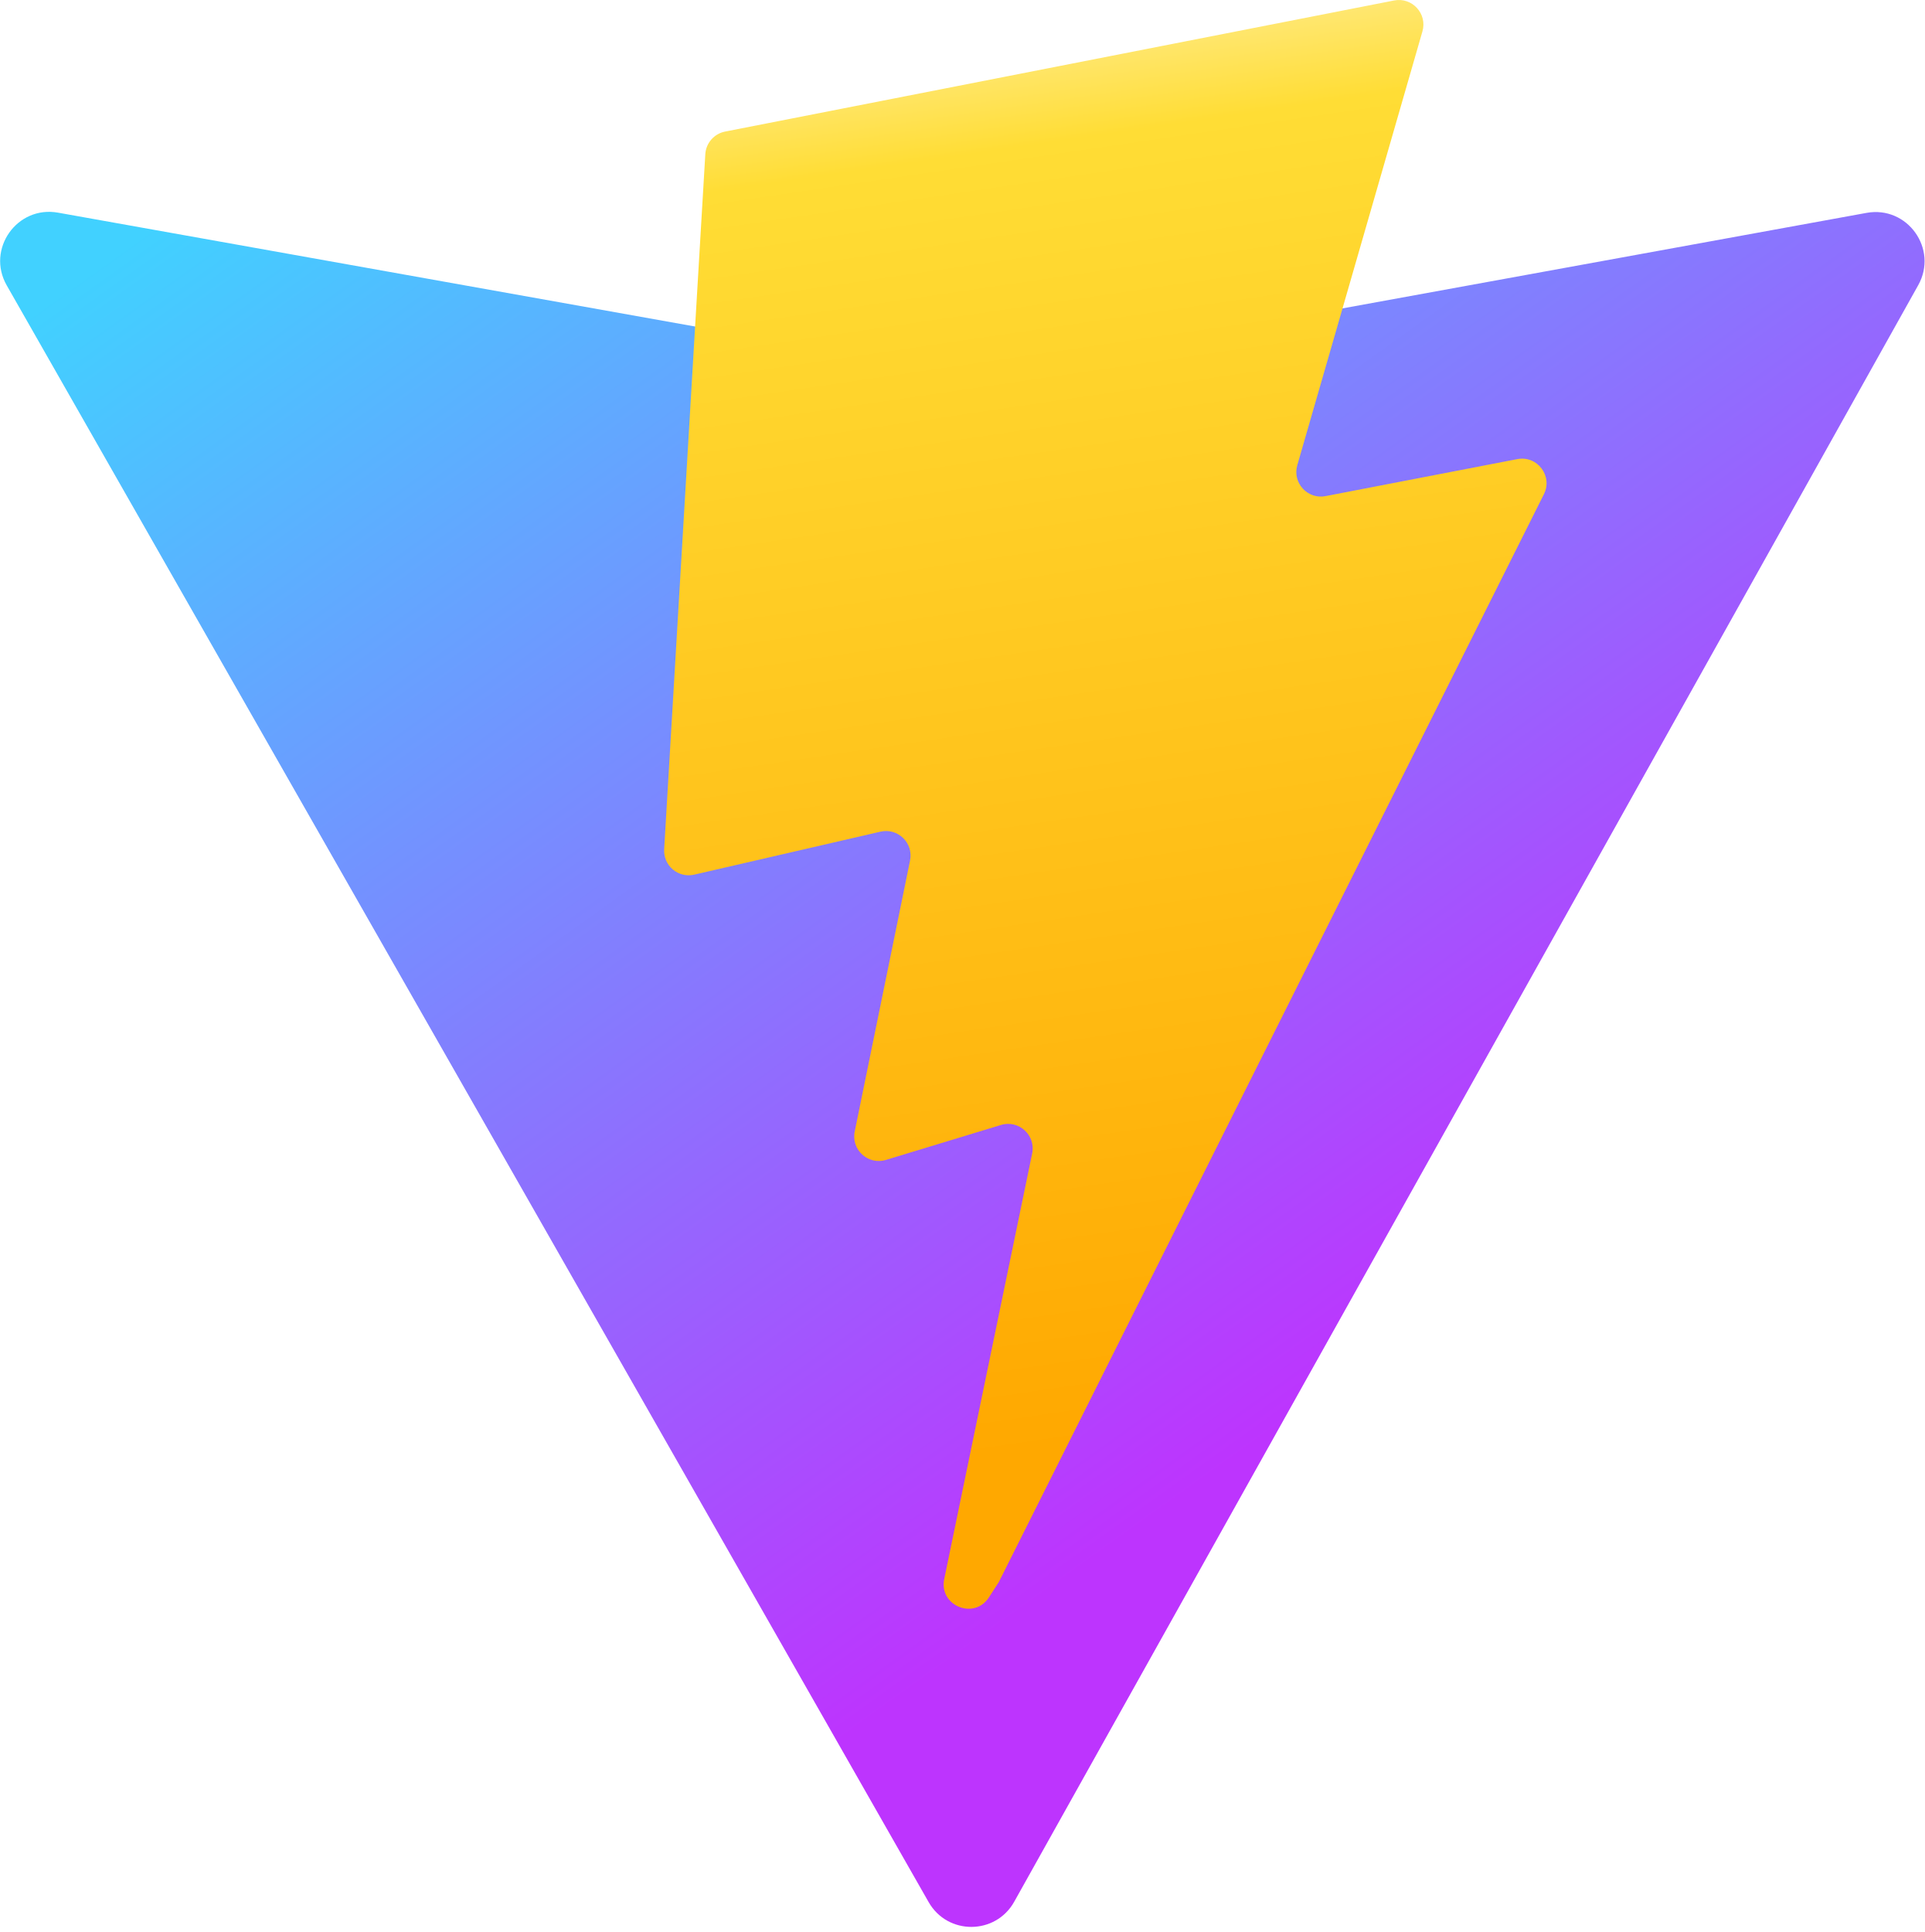
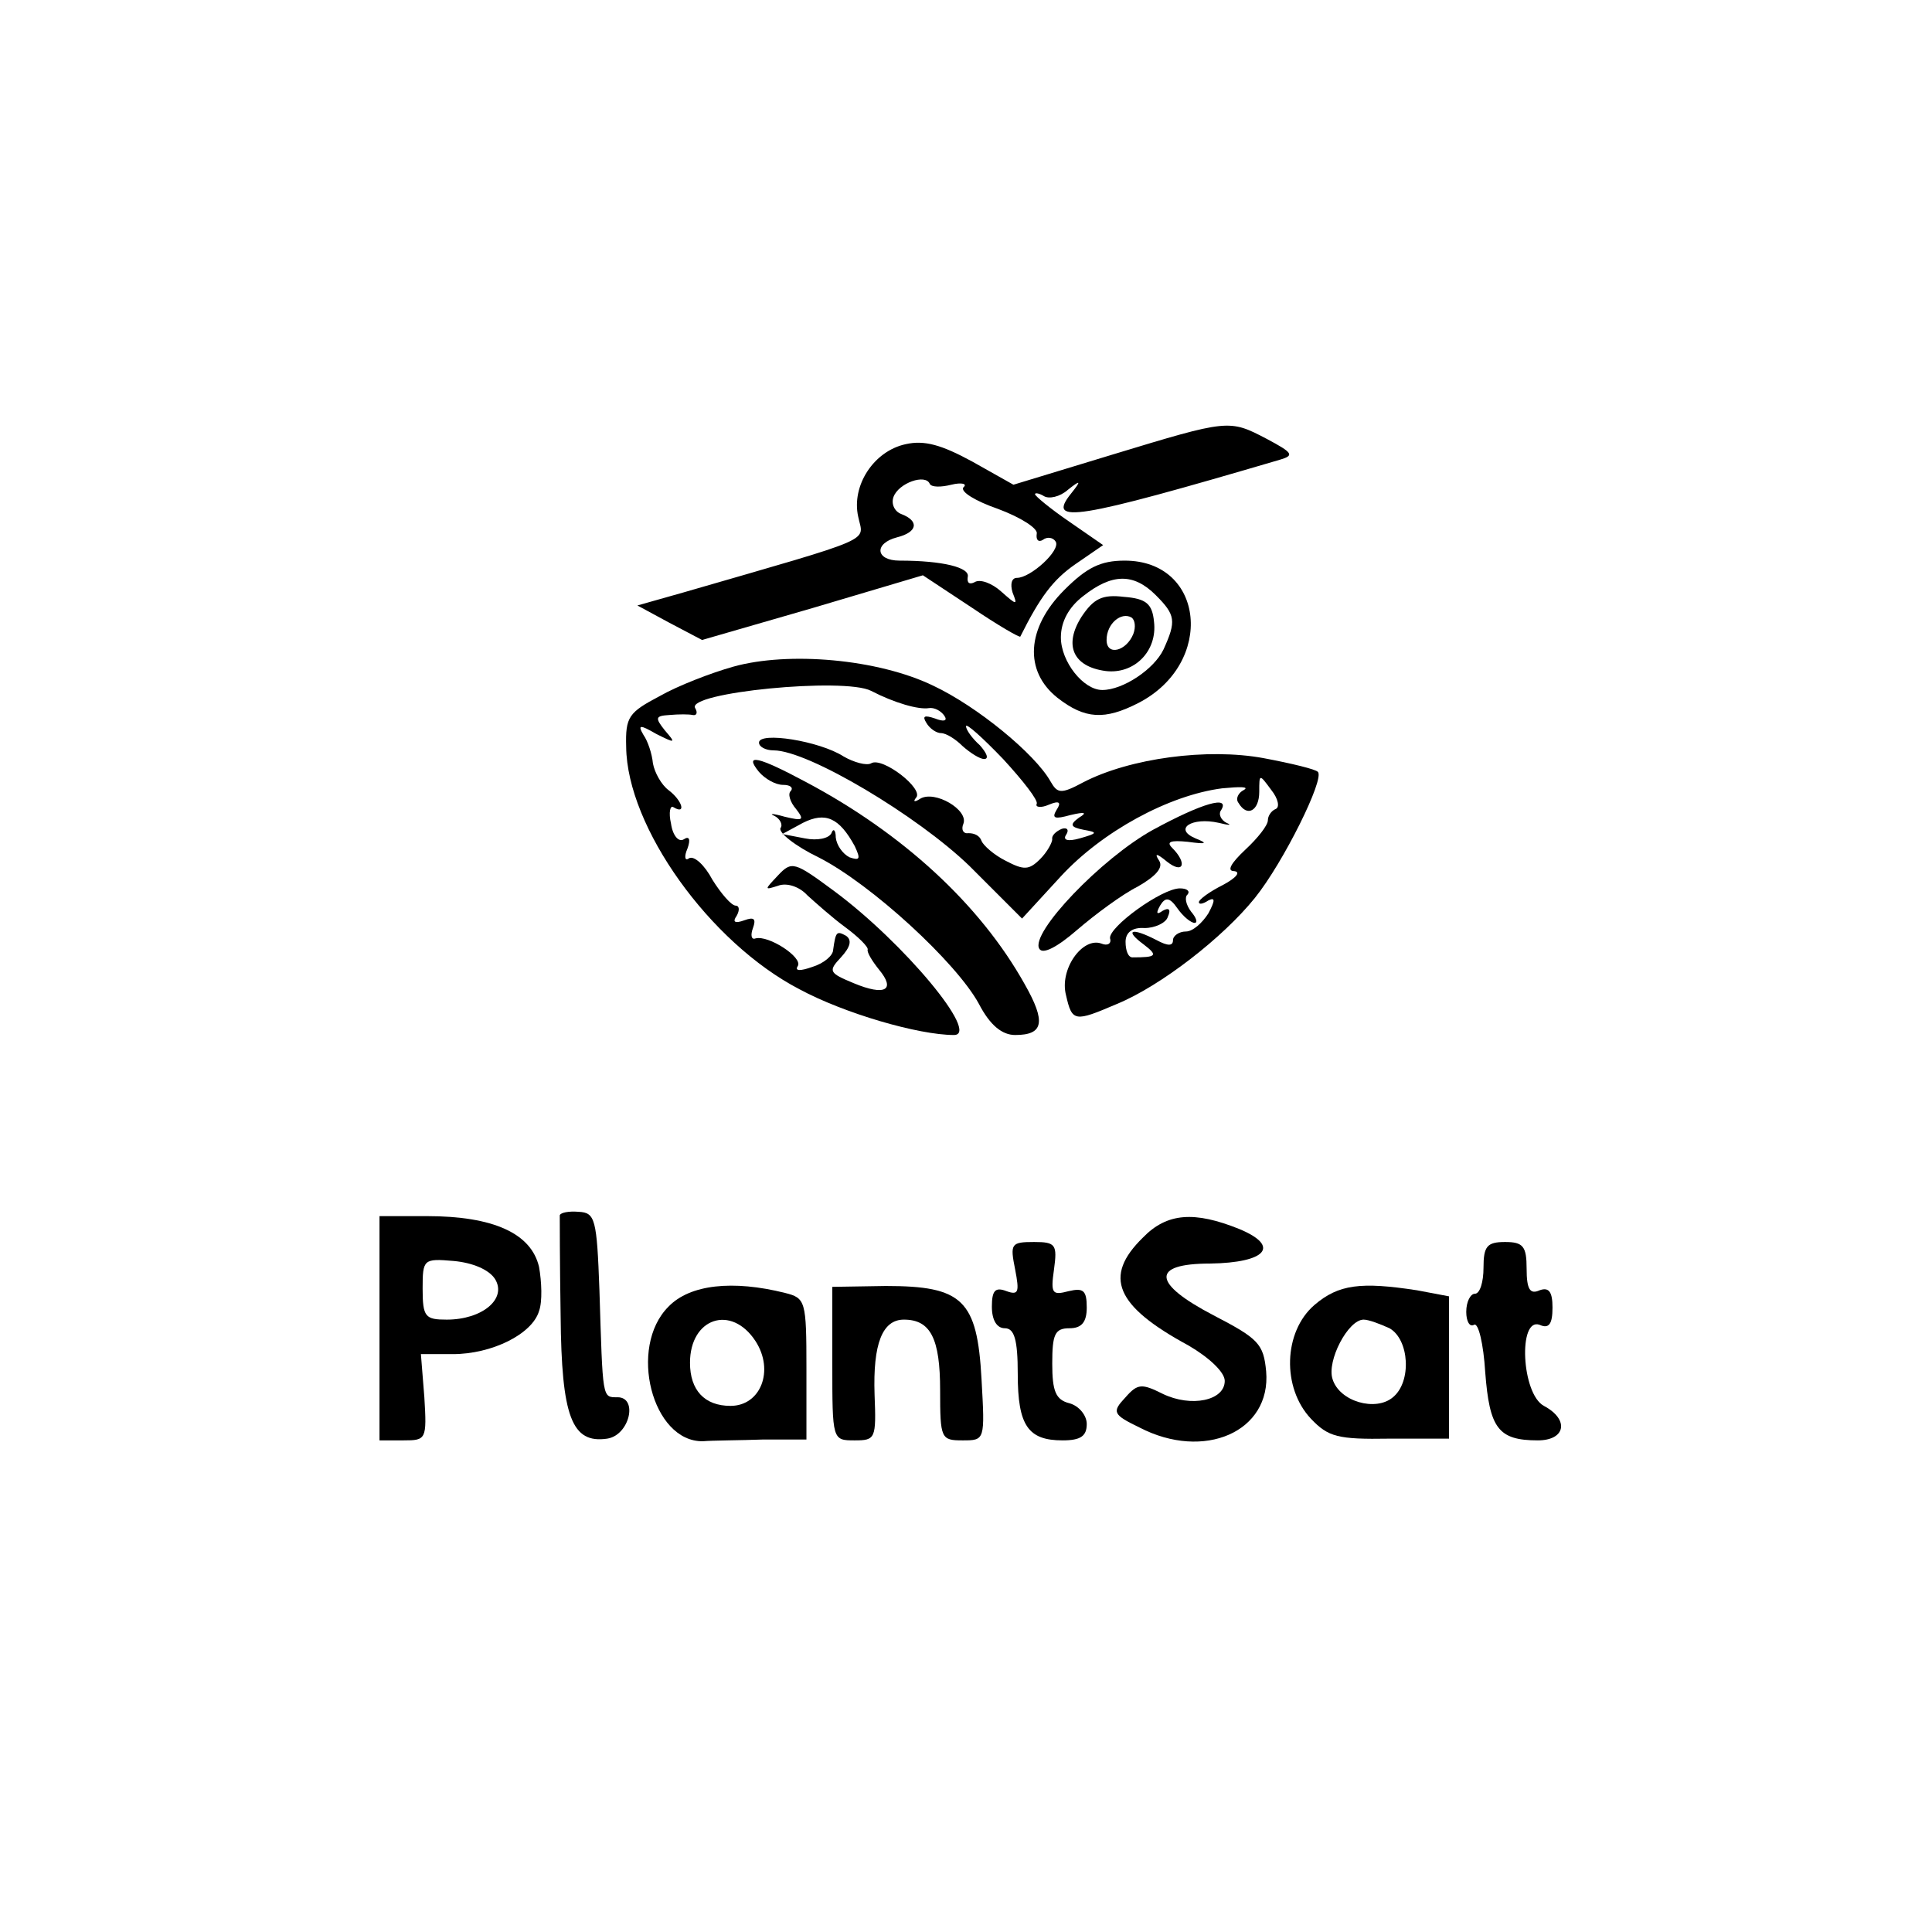
- <svg xmlns="http://www.w3.org/2000/svg" aria-hidden="true" role="img" class="iconify iconify--logos" width="31.88" height="32" preserveAspectRatio="xMidYMid meet" viewBox="0 0 256 257">
-   <defs>
-     <linearGradient id="IconifyId1813088fe1fbc01fb466" x1="-.828%" x2="57.636%" y1="7.652%" y2="78.411%">
-       <stop offset="0%" stop-color="#41D1FF" />
-       <stop offset="100%" stop-color="#BD34FE" />
-     </linearGradient>
-     <linearGradient id="IconifyId1813088fe1fbc01fb467" x1="43.376%" x2="50.316%" y1="2.242%" y2="89.03%">
-       <stop offset="0%" stop-color="#FFEA83" />
-       <stop offset="8.333%" stop-color="#FFDD35" />
-       <stop offset="100%" stop-color="#FFA800" />
-     </linearGradient>
-   </defs>
-   <path fill="url(#IconifyId1813088fe1fbc01fb466)" d="M255.153 37.938L134.897 252.976c-2.483 4.44-8.862 4.466-11.382.048L.875 37.958c-2.746-4.814 1.371-10.646 6.827-9.67l120.385 21.517a6.537 6.537 0 0 0 2.322-.004l117.867-21.483c5.438-.991 9.574 4.796 6.877 9.62Z" />
-   <path fill="url(#IconifyId1813088fe1fbc01fb467)" d="M185.432.063L96.44 17.501a3.268 3.268 0 0 0-2.634 3.014l-5.474 92.456a3.268 3.268 0 0 0 3.997 3.378l24.777-5.718c2.318-.535 4.413 1.507 3.936 3.838l-7.361 36.047c-.495 2.426 1.782 4.5 4.151 3.78l15.304-4.649c2.372-.72 4.652 1.36 4.15 3.788l-11.698 56.621c-.732 3.542 3.979 5.473 5.943 2.437l1.313-2.028l72.516-144.72c1.215-2.423-.88-5.186-3.54-4.672l-25.505 4.922c-2.396.462-4.435-1.77-3.759-4.114l16.646-57.705c.677-2.35-1.37-4.583-3.769-4.113Z" />
+ <svg xmlns="http://www.w3.org/2000/svg" version="1.0" width="224pt" height="224pt" viewBox="0 0 224 224" preserveAspectRatio="xMidYMid meet">
+   <g transform="translate(0,224) scale(0.1,-0.1)" fill="#000000" stroke="none">
+     <path d="M1290 1713 l-115 -35 -48 27 c-35 19 -55 25 -77 20 -37 -8 -63 -48 -55 -84 6 -30 25 -22 -203 -88 l-53 -15 37 -20 38 -20 128 37 128 38 56 -37 c31 -21 57 -36 57 -34 23 46 38 66 64 84 l32 22 -39 27 c-22 15 -40 30 -40 32 0 2 5 1 10 -2 6 -4 19 -1 28 7 15 12 16 11 4 -4 -29 -36 4 -31 242 39 17 5 15 8 -15 24 -44 23 -44 23 -179 -18z m-187 -35 c12 3 19 1 14 -3 -4 -5 14 -16 40 -25 27 -10 47 -23 45 -29 -1 -7 2 -10 7 -7 5 4 12 3 15 -2 6 -10 -29 -42 -45 -42 -6 0 -8 -7 -5 -17 6 -15 5 -15 -13 1 -11 10 -25 15 -31 11 -6 -3 -9 -1 -8 6 3 11 -29 19 -79 19 -28 0 -30 20 -3 27 24 6 26 19 5 27 -8 3 -12 12 -9 20 6 16 37 27 42 15 2 -4 13 -4 25 -1z" />
+     <path d="M1234 1556 c-44 -44 -47 -94 -8 -125 32 -25 55 -26 94 -6 89 46 77 165 -16 165 -28 0 -44 -8 -70 -34z m106 -6 c23 -23 24 -30 9 -63 -11 -23 -47 -47 -71 -47 -22 0 -48 33 -48 61 0 18 9 35 26 48 33 26 58 27 84 1z" />
+     <path d="M1254 1525 c-21 -33 -10 -58 28 -63 33 -4 60 23 56 57 -2 21 -9 27 -35 29 -25 3 -35 -2 -49 -23z m60 -20 c-8 -20 -31 -26 -31 -7 0 19 17 33 29 26 4 -3 5 -11 2 -19z" />
+     <path d="M850 1467 c-25 -7 -64 -22 -85 -34 -36 -19 -40 -24 -39 -59 1 -93 97 -227 201 -281 52 -28 138 -53 179 -53 31 0 -58 107 -139 167 -46 34 -49 35 -65 18 -16 -17 -16 -17 0 -12 10 4 25 -1 34 -11 10 -9 29 -26 44 -37 15 -11 27 -23 26 -26 -1 -3 5 -13 13 -23 20 -24 7 -31 -29 -16 -29 12 -30 14 -15 30 11 12 13 20 6 25 -11 6 -12 5 -15 -16 0 -7 -11 -16 -24 -20 -14 -5 -21 -5 -17 1 6 10 -34 36 -49 32 -5 -2 -6 4 -3 12 4 11 1 13 -10 9 -11 -4 -14 -2 -9 5 4 7 3 12 -1 12 -5 0 -17 14 -27 30 -9 17 -21 28 -27 25 -5 -4 -6 2 -2 11 4 11 2 15 -4 11 -6 -4 -13 4 -15 18 -3 13 -1 22 3 19 15 -9 10 8 -6 20 -8 6 -16 20 -18 31 -1 11 -6 26 -11 33 -7 12 -4 12 15 1 22 -11 23 -11 10 4 -12 15 -11 17 5 18 11 1 23 1 27 0 5 -1 6 3 3 8 -11 18 173 36 204 20 27 -14 55 -22 67 -20 6 1 14 -3 18 -9 4 -6 -1 -7 -11 -3 -12 4 -15 3 -10 -5 4 -7 12 -12 17 -12 6 0 17 -7 25 -15 9 -8 20 -15 25 -15 6 0 3 7 -5 16 -9 8 -16 18 -16 22 0 4 19 -13 43 -38 23 -25 41 -48 39 -52 -2 -4 5 -5 14 -1 12 5 15 3 9 -6 -6 -10 -2 -11 16 -6 17 4 20 3 10 -3 -11 -8 -10 -11 5 -14 17 -3 17 -4 -4 -10 -14 -4 -20 -2 -16 4 4 6 1 9 -5 7 -7 -3 -12 -8 -11 -12 0 -4 -6 -15 -14 -23 -13 -13 -19 -13 -40 -2 -14 7 -26 18 -28 23 -2 6 -8 9 -15 9 -6 -1 -9 4 -6 11 6 16 -33 39 -50 29 -6 -4 -9 -4 -5 1 10 10 -39 48 -52 40 -5 -3 -20 1 -32 8 -28 18 -98 29 -98 16 0 -5 8 -9 17 -9 40 0 167 -76 227 -134 l61 -61 45 49 c48 52 125 94 187 102 21 2 32 2 25 -2 -6 -3 -10 -10 -6 -15 10 -17 24 -9 24 13 0 21 0 21 14 2 8 -10 10 -20 5 -22 -5 -2 -9 -8 -9 -13 0 -6 -12 -21 -26 -34 -17 -16 -22 -25 -13 -25 8 -1 2 -8 -13 -16 -16 -8 -28 -17 -28 -20 0 -3 5 -2 11 2 8 4 8 0 0 -15 -7 -11 -18 -21 -26 -21 -8 0 -15 -5 -15 -10 0 -7 -6 -7 -19 0 -29 15 -38 12 -15 -5 17 -13 15 -15 -13 -15 -5 0 -8 8 -8 18 0 11 8 17 22 16 12 0 25 6 27 13 4 9 1 11 -6 7 -7 -5 -8 -3 -3 6 6 10 11 10 20 -3 7 -10 16 -17 20 -17 4 0 2 6 -4 13 -6 8 -8 17 -4 20 3 4 -1 7 -9 7 -21 0 -83 -45 -81 -58 2 -6 -3 -9 -10 -6 -22 8 -49 -30 -41 -60 7 -31 10 -31 59 -10 51 21 123 77 160 123 33 41 81 138 73 146 -2 3 -31 10 -63 16 -65 12 -155 0 -209 -28 -26 -14 -30 -13 -38 1 -18 32 -85 87 -136 111 -64 31 -168 40 -232 22z" />
+     <path d="M880 1345 c7 -8 19 -15 28 -15 8 0 12 -3 9 -7 -4 -3 -1 -13 6 -21 10 -13 8 -14 -13 -9 -14 4 -19 4 -12 1 6 -3 10 -10 7 -14 -3 -5 17 -21 44 -34 61 -31 160 -122 186 -170 13 -25 27 -36 42 -36 33 0 36 15 11 59 -52 93 -142 175 -253 234 -56 30 -73 34 -55 12z m111 -86 c7 -15 6 -17 -6 -13 -8 4 -15 14 -16 23 0 9 -3 11 -5 5 -3 -6 -16 -9 -31 -6 l-26 5 24 13 c26 13 42 6 60 -27z" />
+     <path d="M1337 1278 c-60 -33 -143 -120 -132 -138 4 -7 21 2 44 22 21 18 52 41 70 50 21 12 30 22 25 30 -6 9 -3 9 9 -1 19 -15 24 -2 6 16 -7 7 -2 9 18 7 22 -3 24 -2 9 4 -26 11 -4 25 27 18 12 -3 16 -3 9 0 -6 3 -10 10 -6 15 10 17 -22 8 -79 -23z" />
+     <path d="M649 831 c0 -3 0 -55 1 -116 1 -118 13 -149 54 -143 26 4 36 48 12 48 -18 0 -17 -3 -21 124 -3 83 -5 90 -24 91 -12 1 -21 -1 -22 -4z" />
+     <path d="M440 700 l0 -130 28 0 c26 0 27 1 24 50 l-4 50 37 0 c45 0 92 23 100 50 4 11 3 34 0 51 -9 39 -53 59 -130 59 l-55 0 0 -130z m134 57 c14 -23 -15 -47 -56 -47 -25 0 -28 3 -28 36 0 34 1 35 36 32 22 -2 41 -10 48 -21z" />
+     <path d="M1325 805 c-46 -45 -32 -79 53 -125 24 -14 42 -31 42 -41 0 -23 -39 -31 -72 -15 -24 12 -29 12 -43 -4 -16 -17 -15 -20 16 -35 75 -39 153 -5 147 65 -3 32 -9 38 -61 65 -71 37 -73 60 -4 60 65 1 82 20 34 40 -52 21 -84 19 -112 -10z" />
+     <path d="M1177 768 c5 -26 4 -30 -10 -25 -13 5 -17 1 -17 -18 0 -16 6 -25 15 -25 11 0 15 -13 15 -53 0 -60 12 -77 52 -77 21 0 28 5 28 19 0 10 -9 21 -20 24 -16 4 -20 14 -20 46 0 34 3 41 20 41 14 0 20 7 20 24 0 20 -4 23 -21 19 -19 -5 -21 -3 -17 25 4 29 2 32 -23 32 -27 0 -28 -2 -22 -32z" />
+     <path d="M1720 770 c0 -16 -4 -30 -10 -30 -5 0 -10 -9 -10 -21 0 -11 4 -18 9 -15 5 3 11 -22 13 -55 5 -65 15 -79 61 -79 32 0 37 24 7 40 -26 14 -30 103 -5 94 11 -5 15 1 15 20 0 18 -4 24 -15 20 -11 -5 -15 1 -15 25 0 26 -4 31 -25 31 -21 0 -25 -5 -25 -30z" />
+     <path d="M775 725 c-47 -47 -19 -157 40 -156 11 1 43 1 70 2 l50 0 0 82 c0 79 -1 82 -25 88 -60 15 -110 10 -135 -16z m101 -40 c22 -34 6 -75 -29 -75 -30 0 -47 18 -47 50 0 52 48 68 76 25z" />
+     <path d="M965 659 c0 -89 0 -89 26 -89 24 0 25 2 23 53 -2 59 9 87 34 87 31 0 42 -22 42 -82 0 -56 1 -58 26 -58 26 0 26 0 22 71 -5 92 -22 108 -111 108 l-62 -1 0 -89z" />
+     <path d="M1524 727 c-36 -31 -38 -96 -4 -132 20 -21 31 -24 91 -23 l69 0 0 83 0 82 -37 7 c-65 10 -91 7 -119 -17z m87 -27 c23 -13 26 -62 4 -80 -20 -17 -62 -5 -70 21 -7 21 18 69 36 69 6 0 19 -5 30 -10z" />
+   </g>
</svg>
